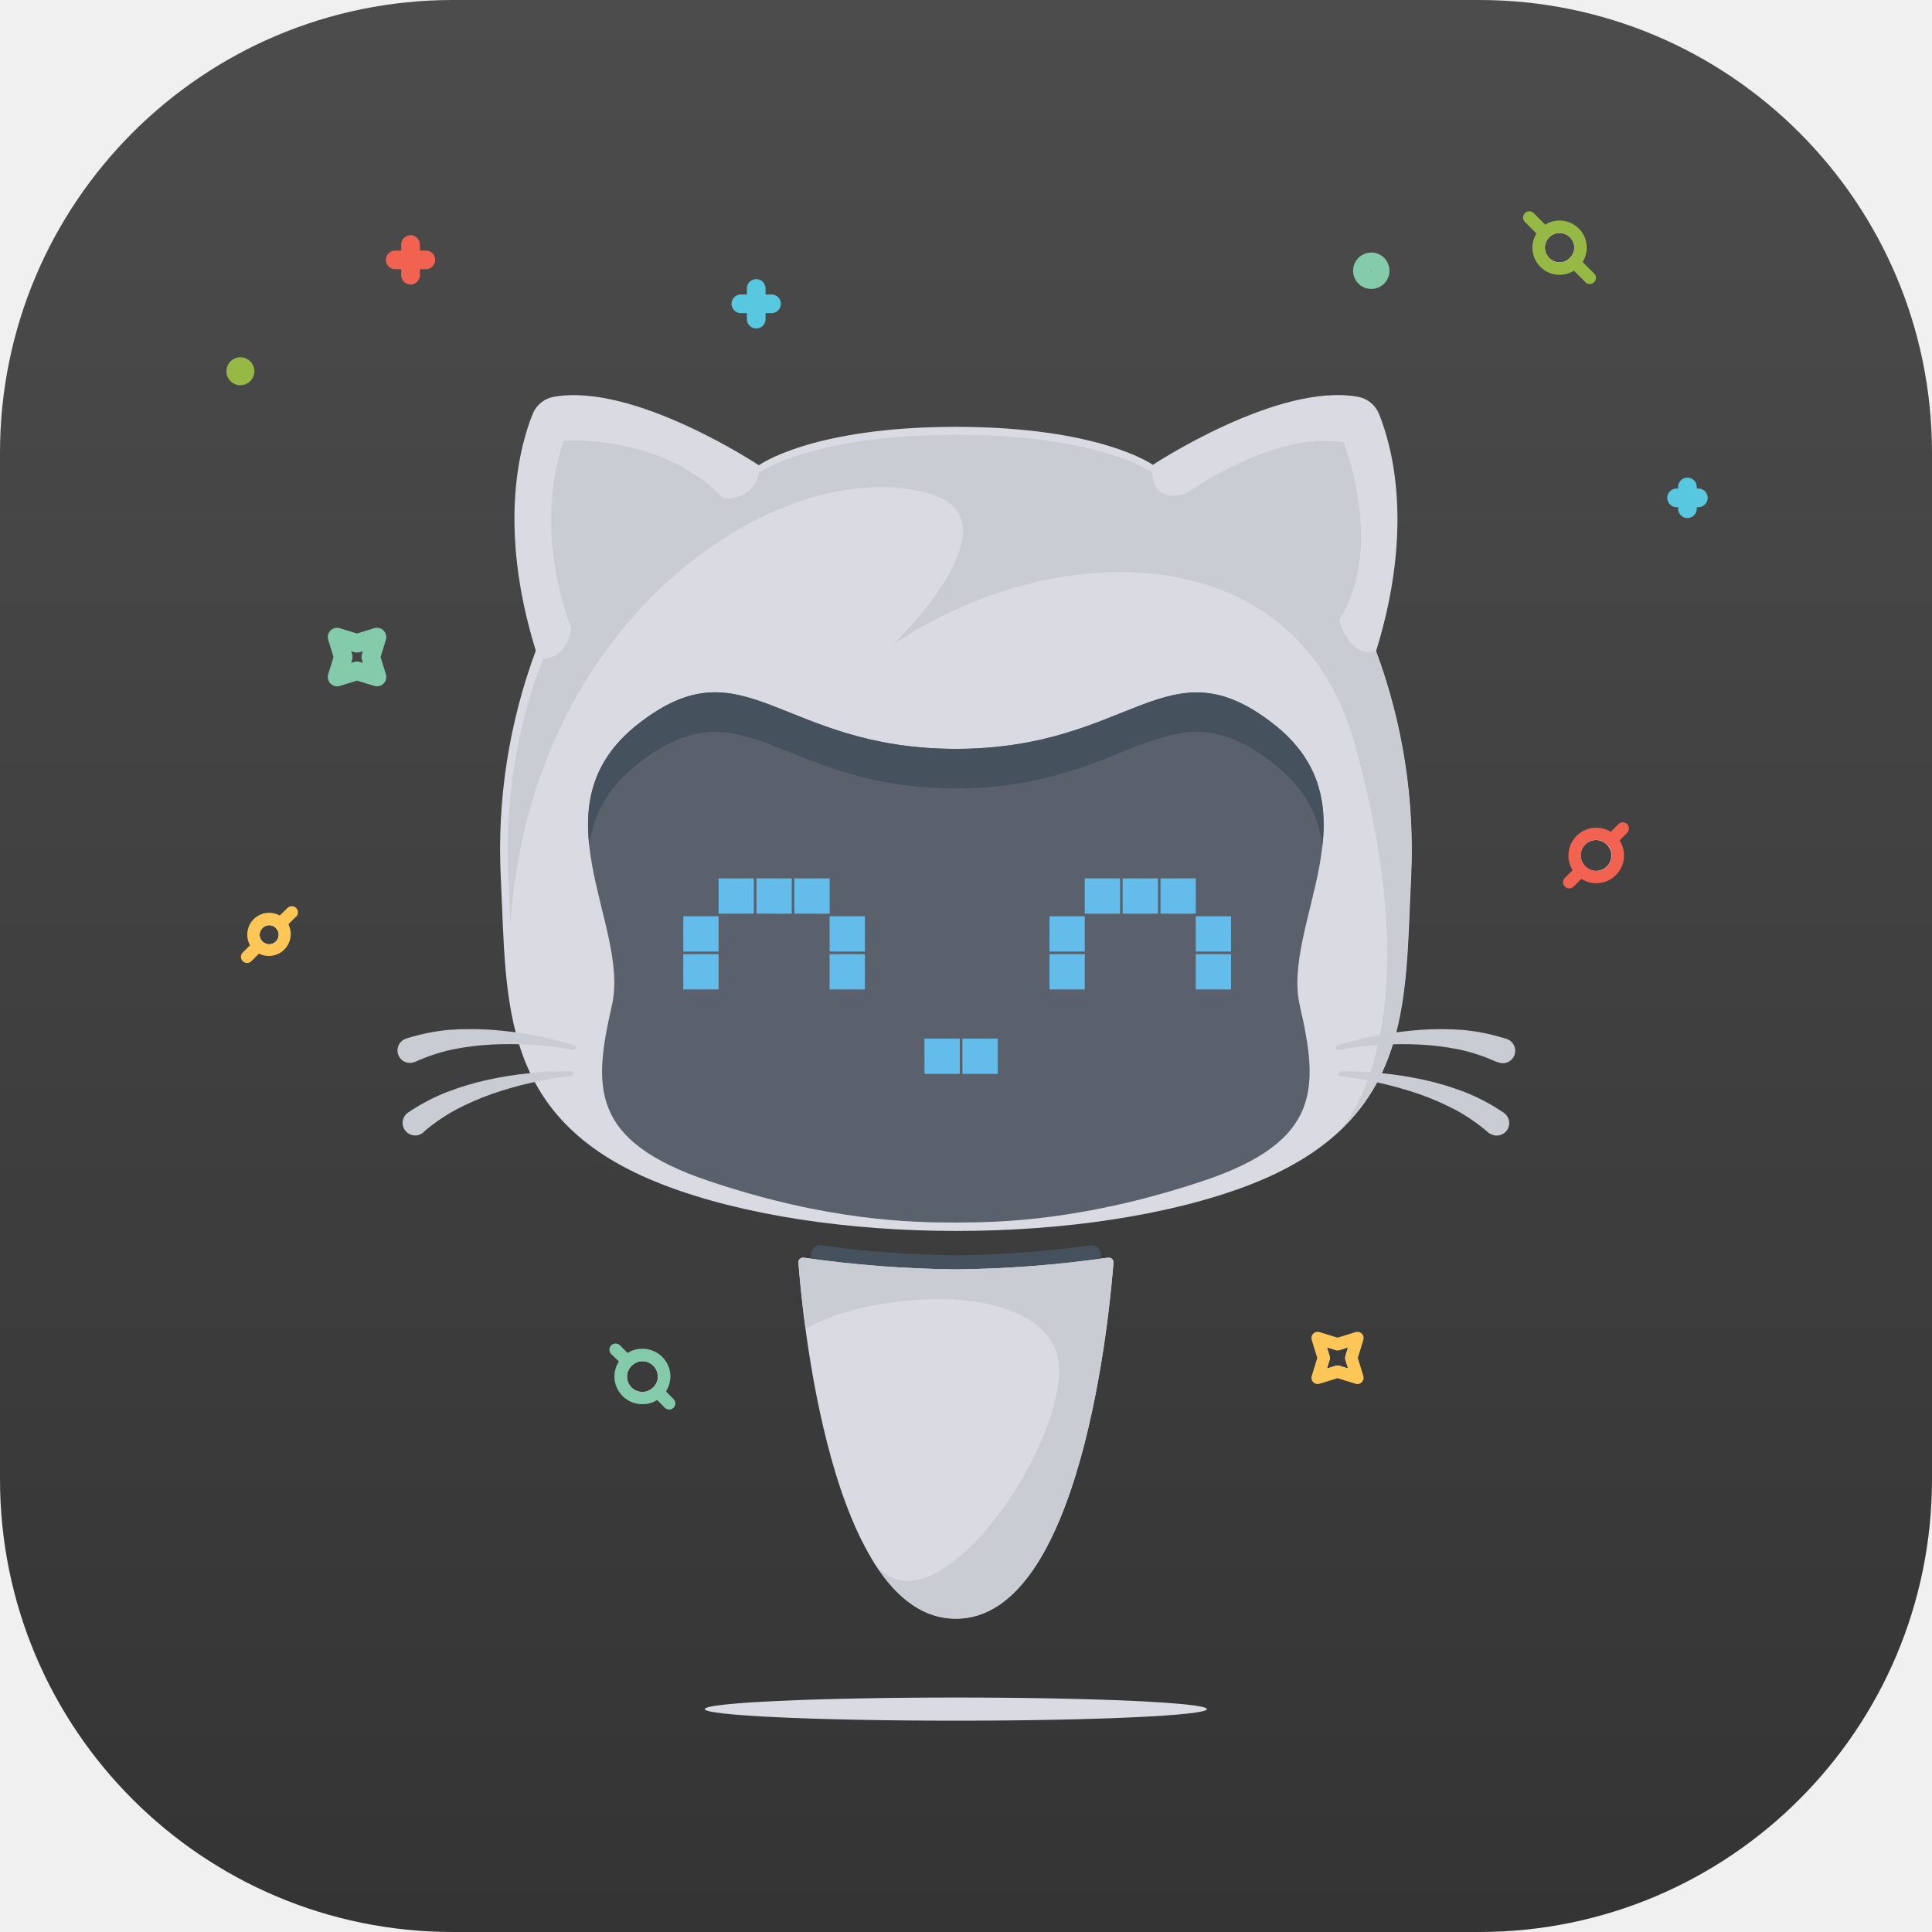
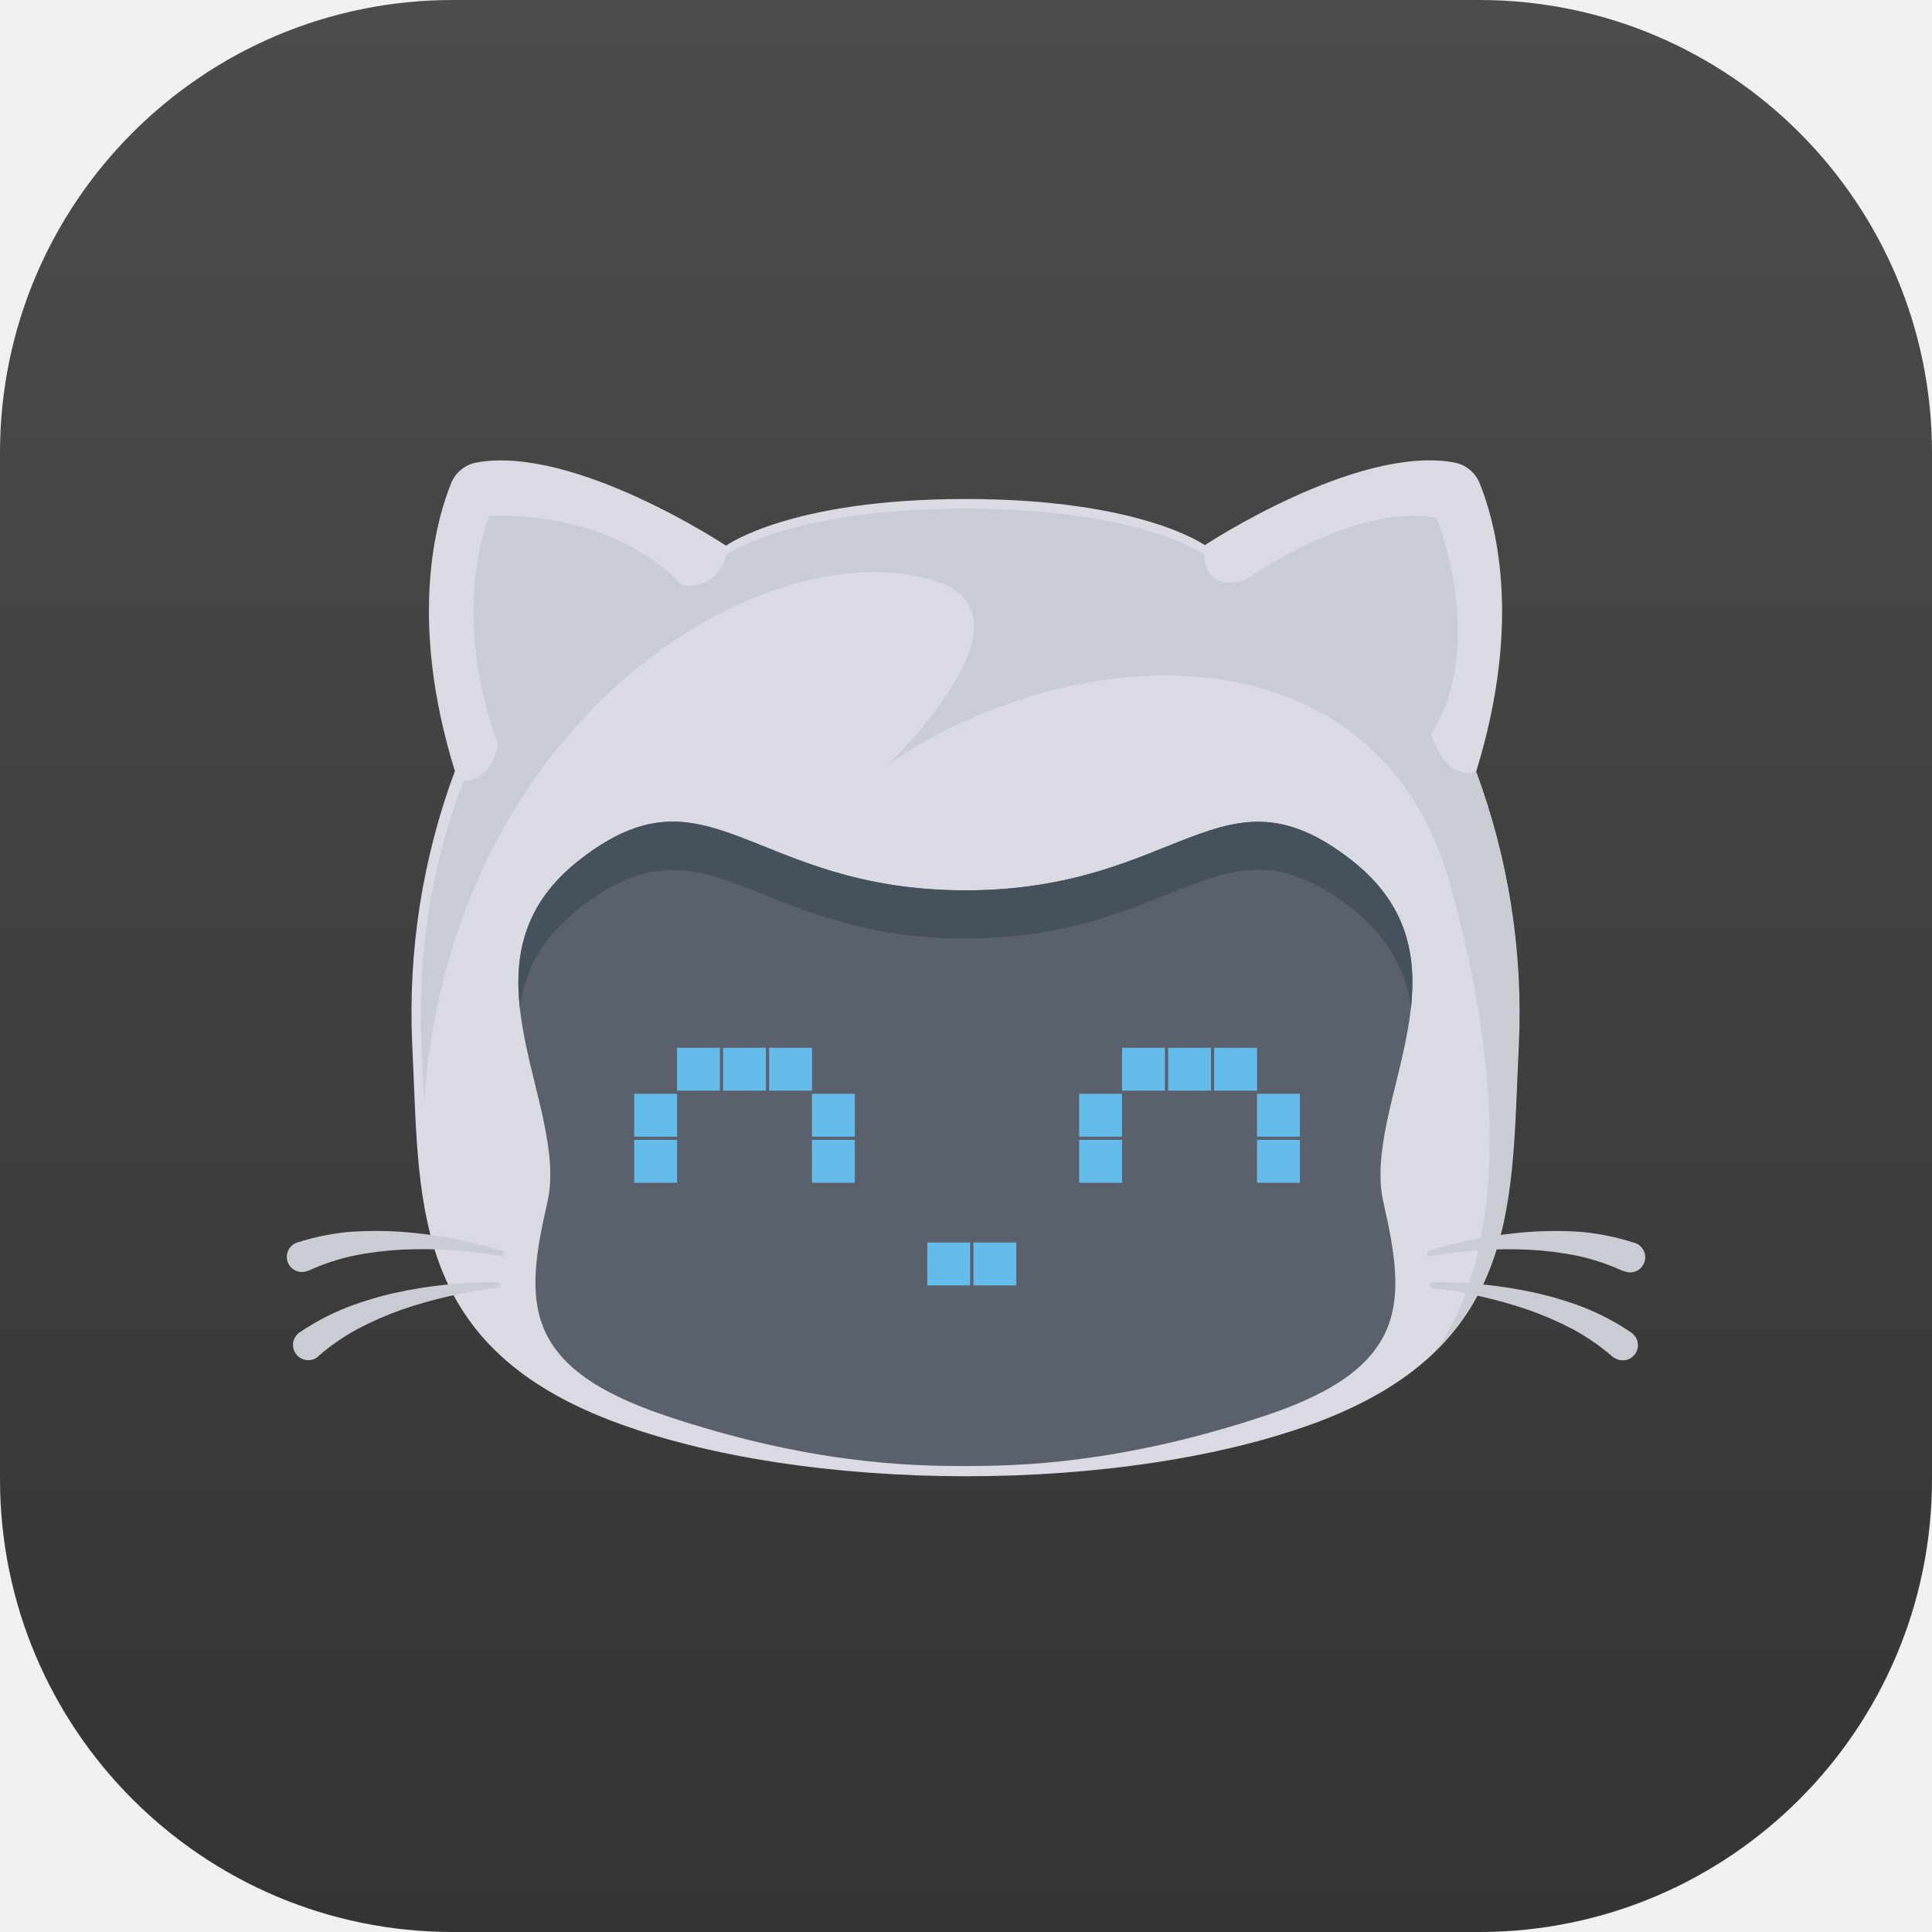
<svg xmlns="http://www.w3.org/2000/svg" width="256" height="256" viewBox="0 0 256 256" fill="none">
  <g clip-path="url(#clip0_10_3)">
    <path d="M196 0H60C26.863 0 0 26.863 0 60V196C0 229.137 26.863 256 60 256H196C229.137 256 256 229.137 256 196V60C256 26.863 229.137 0 196 0Z" fill="url(#paint0_linear_10_3)" />
-     <path d="M205.325 30.361L205.943 30.985C205.68 31.086 205.442 31.242 205.244 31.443C205.046 31.643 204.892 31.883 204.794 32.147L204.17 31.523L203.572 30.925L202.051 29.404C201.898 29.248 201.813 29.036 201.816 28.817C201.818 28.598 201.908 28.389 202.064 28.235C202.221 28.082 202.432 27.998 202.652 28C202.871 28.003 203.08 28.092 203.233 28.249L204.754 29.77L205.325 30.361Z" fill="#96B945" />
-     <path d="M211.229 37.394C211.153 37.469 211.063 37.53 210.964 37.571C210.865 37.612 210.759 37.633 210.651 37.633C210.544 37.633 210.438 37.612 210.339 37.571C210.24 37.53 210.15 37.469 210.074 37.394L208.546 35.873L207.982 35.308L207.318 34.644C207.581 34.544 207.82 34.389 208.019 34.19C208.219 33.991 208.373 33.752 208.473 33.489L209.689 34.704L211.216 36.225C211.296 36.299 211.361 36.389 211.405 36.489C211.45 36.589 211.473 36.697 211.475 36.806C211.476 36.916 211.455 37.024 211.413 37.125C211.37 37.226 211.308 37.318 211.229 37.394V37.394Z" fill="#96B945" />
-     <path d="M210.731 115.261L208.506 117.485C208.353 117.639 208.145 117.725 207.929 117.725C207.712 117.725 207.504 117.639 207.351 117.485C207.198 117.332 207.111 117.124 207.111 116.908C207.111 116.691 207.198 116.483 207.351 116.33L208.367 115.314L208.965 114.723L209.582 114.105C209.685 114.366 209.84 114.603 210.037 114.801C210.235 115 210.471 115.156 210.731 115.261V115.261Z" fill="#F16251" />
-     <path d="M215.612 110.353L213.381 112.584C213.279 112.322 213.124 112.084 212.927 111.884C212.729 111.684 212.493 111.527 212.232 111.422L212.843 110.811L213.434 110.213L214.45 109.197C214.526 109.121 214.616 109.061 214.715 109.02C214.814 108.979 214.921 108.958 215.028 108.958C215.135 108.958 215.241 108.979 215.341 109.02C215.44 109.061 215.53 109.121 215.606 109.197C215.682 109.273 215.742 109.363 215.783 109.462C215.824 109.561 215.845 109.668 215.845 109.775C215.845 109.882 215.824 109.989 215.783 110.088C215.742 110.187 215.682 110.277 215.606 110.353H215.612Z" fill="#F16251" />
-     <path d="M213.999 111.993C213.735 111.505 213.336 111.104 212.85 110.838C212.307 110.545 211.685 110.435 211.076 110.524C210.466 110.613 209.902 110.897 209.466 111.332C209.03 111.768 208.747 112.333 208.658 112.942C208.569 113.552 208.679 114.174 208.971 114.716C209.333 115.384 209.945 115.88 210.673 116.096C211.401 116.312 212.185 116.23 212.853 115.868C213.52 115.506 214.017 114.894 214.233 114.166C214.449 113.438 214.367 112.654 214.005 111.986L213.999 111.993ZM211.482 115.4C211.225 115.402 210.97 115.355 210.731 115.261C210.47 115.156 210.234 114.998 210.036 114.798C209.839 114.598 209.684 114.36 209.582 114.098C209.489 113.862 209.441 113.609 209.443 113.355C209.442 113.086 209.494 112.82 209.596 112.572C209.698 112.324 209.848 112.099 210.038 111.909C210.227 111.719 210.452 111.568 210.7 111.465C210.948 111.362 211.213 111.309 211.482 111.309C211.738 111.307 211.993 111.354 212.232 111.449C212.493 111.554 212.729 111.711 212.927 111.911C213.124 112.111 213.279 112.349 213.381 112.611C213.474 112.847 213.522 113.1 213.52 113.355C213.521 113.623 213.469 113.889 213.367 114.137C213.265 114.385 213.115 114.61 212.926 114.801C212.736 114.991 212.511 115.141 212.263 115.244C212.016 115.347 211.75 115.4 211.482 115.4V115.4Z" fill="white" />
-     <path d="M214.623 111.395C214.291 110.869 213.832 110.435 213.287 110.134C212.742 109.833 212.13 109.675 211.508 109.675C210.532 109.675 209.595 110.063 208.904 110.753C208.213 111.442 207.824 112.378 207.822 113.355C207.819 114.049 208.017 114.73 208.393 115.314C208.725 115.84 209.184 116.274 209.729 116.575C210.274 116.876 210.886 117.034 211.508 117.034C212.485 117.034 213.421 116.646 214.112 115.956C214.803 115.267 215.192 114.331 215.194 113.355C215.197 112.66 214.999 111.979 214.623 111.395ZM211.508 115.38C211.251 115.382 210.996 115.335 210.758 115.241C210.497 115.136 210.261 114.978 210.063 114.778C209.865 114.579 209.711 114.34 209.609 114.078C209.515 113.842 209.468 113.589 209.469 113.335C209.468 113.066 209.521 112.8 209.623 112.552C209.725 112.304 209.875 112.079 210.064 111.889C210.254 111.699 210.479 111.548 210.726 111.445C210.974 111.342 211.24 111.289 211.508 111.289C211.765 111.287 212.02 111.334 212.259 111.429C212.519 111.534 212.756 111.691 212.953 111.891C213.151 112.091 213.305 112.329 213.407 112.591C213.501 112.828 213.548 113.08 213.547 113.335C213.551 113.607 213.5 113.877 213.397 114.129C213.294 114.381 213.142 114.61 212.95 114.803C212.757 114.996 212.528 115.148 212.276 115.25C212.024 115.353 211.754 115.404 211.482 115.4L211.508 115.38Z" fill="#F16251" />
-     <path d="M83.793 179.885L84.411 180.503C84.149 180.605 83.91 180.759 83.711 180.957C83.511 181.155 83.353 181.391 83.248 181.652L82.637 181.041L82.04 180.443L80.99 179.42C80.915 179.344 80.854 179.254 80.813 179.155C80.772 179.056 80.751 178.95 80.751 178.843C80.751 178.626 80.837 178.418 80.99 178.265C81.144 178.112 81.352 178.025 81.568 178.025C81.785 178.025 81.993 178.112 82.146 178.265L83.162 179.281L83.753 179.879L83.793 179.885Z" fill="#83CBAA" />
-     <path d="M89.252 186.533C89.177 186.61 89.087 186.672 88.988 186.714C88.889 186.756 88.782 186.778 88.674 186.778C88.566 186.778 88.46 186.756 88.36 186.714C88.261 186.672 88.171 186.61 88.096 186.533L85.865 184.302C86.127 184.199 86.365 184.045 86.565 183.847C86.765 183.65 86.922 183.413 87.027 183.153L87.638 183.764L88.236 184.355L89.252 185.397C89.402 185.548 89.487 185.752 89.487 185.965C89.487 186.178 89.402 186.382 89.252 186.533V186.533Z" fill="#83CBAA" />
-     <path d="M85.121 179.54C84.657 179.545 84.201 179.664 83.793 179.885C83.403 180.099 83.068 180.4 82.815 180.765C82.561 181.131 82.397 181.55 82.334 181.99C82.271 182.43 82.311 182.879 82.451 183.301C82.592 183.722 82.829 184.106 83.143 184.42C83.457 184.734 83.841 184.971 84.263 185.112C84.684 185.252 85.133 185.292 85.573 185.229C86.013 185.166 86.433 185.002 86.798 184.748C87.163 184.495 87.465 184.16 87.678 183.77C87.917 183.331 88.037 182.837 88.026 182.337C88.014 181.837 87.872 181.349 87.614 180.921C87.355 180.493 86.989 180.141 86.552 179.898C86.114 179.656 85.621 179.532 85.121 179.54V179.54ZM85.865 184.301C85.628 184.395 85.376 184.442 85.121 184.441C84.853 184.442 84.587 184.39 84.339 184.288C84.091 184.186 83.865 184.036 83.675 183.846C83.485 183.657 83.334 183.432 83.231 183.184C83.129 182.936 83.076 182.67 83.076 182.402C83.073 182.145 83.121 181.891 83.215 181.652C83.32 181.391 83.478 181.155 83.677 180.957C83.877 180.759 84.115 180.605 84.377 180.503C84.614 180.409 84.867 180.362 85.121 180.363C85.389 180.362 85.655 180.415 85.903 180.517C86.152 180.619 86.377 180.769 86.567 180.958C86.757 181.148 86.908 181.373 87.011 181.62C87.114 181.868 87.167 182.134 87.167 182.402C87.169 182.659 87.122 182.914 87.027 183.153C86.922 183.413 86.765 183.65 86.565 183.847C86.365 184.045 86.127 184.199 85.865 184.301V184.301Z" fill="white" />
-     <path d="M85.121 178.716C84.415 178.706 83.722 178.905 83.129 179.287C82.602 179.619 82.168 180.078 81.867 180.623C81.567 181.168 81.409 181.78 81.409 182.402C81.412 182.886 81.511 183.365 81.7 183.811C81.888 184.256 82.162 184.661 82.507 185.001C82.852 185.34 83.26 185.609 83.709 185.791C84.157 185.973 84.637 186.065 85.121 186.061C85.827 186.071 86.52 185.873 87.114 185.49C87.64 185.159 88.074 184.699 88.375 184.155C88.676 183.61 88.834 182.998 88.834 182.376C88.83 181.892 88.731 181.413 88.543 180.967C88.354 180.521 88.08 180.117 87.735 179.777C87.391 179.437 86.982 179.169 86.534 178.987C86.085 178.805 85.605 178.713 85.121 178.716V178.716ZM85.865 184.302C85.628 184.395 85.376 184.442 85.121 184.441C84.853 184.442 84.587 184.39 84.339 184.288C84.091 184.186 83.865 184.036 83.675 183.846C83.485 183.657 83.334 183.432 83.232 183.184C83.129 182.936 83.076 182.67 83.076 182.402C83.073 182.145 83.121 181.891 83.215 181.652C83.32 181.391 83.478 181.155 83.677 180.957C83.877 180.759 84.115 180.605 84.377 180.503C84.614 180.409 84.867 180.362 85.121 180.363C85.389 180.362 85.655 180.415 85.903 180.517C86.152 180.619 86.377 180.769 86.567 180.958C86.757 181.148 86.908 181.373 87.011 181.62C87.114 181.868 87.167 182.134 87.167 182.402C87.169 182.659 87.122 182.914 87.027 183.153C86.922 183.413 86.765 183.65 86.565 183.847C86.365 184.045 86.127 184.199 85.865 184.302V184.302Z" fill="#83CBAA" />
-     <path d="M49.95 84.419L49.14 87.062L49.95 89.706L47.307 88.889L44.67 89.706L45.48 87.062L44.67 84.419L47.307 85.236L49.95 84.419Z" stroke="#83CBAA" stroke-width="2.47" stroke-linecap="round" stroke-linejoin="round" />
-     <path d="M179.87 177.288L177.213 178.105L174.557 177.288L175.367 179.945L174.557 182.601L177.213 181.785L179.87 182.601L179.06 179.945L179.87 177.288ZM178.276 180.171L178.628 181.333L177.479 180.974C177.321 180.928 177.153 180.928 176.994 180.974L175.825 181.333L176.184 180.171C176.231 180.015 176.231 179.849 176.184 179.693L175.825 178.53L176.994 178.889C177.153 178.936 177.321 178.936 177.479 178.889L178.628 178.53L178.276 179.693C178.23 179.849 178.23 180.015 178.276 180.171V180.171Z" fill="white" />
-     <path d="M179.916 179.932L180.654 177.528C180.696 177.385 180.699 177.233 180.662 177.089C180.625 176.945 180.55 176.813 180.445 176.708C180.339 176.603 180.207 176.529 180.063 176.493C179.918 176.457 179.767 176.461 179.624 176.505L177.233 177.249L174.829 176.505C174.687 176.459 174.536 176.455 174.391 176.491C174.247 176.527 174.116 176.604 174.012 176.711C173.906 176.815 173.831 176.946 173.795 177.09C173.759 177.234 173.763 177.386 173.807 177.528L174.544 179.932L173.807 182.336C173.765 182.478 173.762 182.628 173.798 182.772C173.835 182.915 173.909 183.046 174.014 183.151C174.119 183.256 174.25 183.33 174.393 183.367C174.537 183.403 174.687 183.4 174.829 183.358L177.233 182.615L179.624 183.358C179.703 183.385 179.786 183.398 179.87 183.398C179.998 183.396 180.123 183.365 180.237 183.306C180.35 183.248 180.449 183.164 180.525 183.061C180.601 182.958 180.652 182.839 180.674 182.713C180.696 182.588 180.689 182.458 180.654 182.336L179.916 179.932ZM175.825 181.333L176.184 180.171C176.231 180.015 176.231 179.849 176.184 179.693L175.825 178.53L176.994 178.889C177.152 178.936 177.321 178.936 177.479 178.889L178.628 178.53L178.276 179.693C178.229 179.849 178.229 180.015 178.276 180.171L178.628 181.333L177.479 180.974C177.321 180.928 177.152 180.928 176.994 180.974L175.825 181.333Z" fill="#FEC656" />
-     <path d="M206.653 30.042C206.147 30.039 205.65 30.176 205.217 30.437C204.783 30.699 204.43 31.074 204.196 31.523C203.983 31.933 203.874 32.389 203.877 32.851C203.886 33.581 204.182 34.279 204.702 34.792C205.222 35.306 205.923 35.594 206.653 35.594C207.159 35.596 207.655 35.46 208.088 35.2C208.521 34.94 208.875 34.566 209.111 34.12C209.324 33.709 209.433 33.253 209.429 32.791C209.422 32.06 209.127 31.36 208.607 30.846C208.087 30.331 207.385 30.042 206.653 30.042V30.042ZM207.318 34.644C207.105 34.725 206.88 34.768 206.653 34.77C206.138 34.76 205.646 34.55 205.282 34.185C204.918 33.819 204.709 33.327 204.701 32.811C204.7 32.584 204.741 32.359 204.82 32.147C204.978 31.717 205.282 31.357 205.679 31.128C206.075 30.899 206.54 30.817 206.991 30.897C207.442 30.976 207.851 31.211 208.146 31.561C208.441 31.911 208.604 32.353 208.606 32.811C208.606 33.038 208.565 33.263 208.486 33.475C208.387 33.742 208.231 33.985 208.029 34.187C207.827 34.388 207.585 34.544 207.318 34.644V34.644Z" fill="white" />
-     <path d="M206.653 29.218C205.981 29.216 205.321 29.408 204.754 29.77C204.282 30.056 203.885 30.453 203.599 30.925C203.243 31.492 203.054 32.148 203.054 32.818C203.054 33.291 203.147 33.759 203.328 34.195C203.509 34.632 203.774 35.029 204.108 35.363C204.442 35.697 204.839 35.962 205.276 36.143C205.713 36.324 206.181 36.417 206.653 36.417C207.323 36.419 207.98 36.23 208.546 35.873C209.019 35.586 209.415 35.19 209.702 34.717C210.063 34.152 210.255 33.495 210.253 32.825C210.254 32.351 210.161 31.883 209.981 31.445C209.8 31.008 209.535 30.61 209.201 30.275C208.867 29.94 208.47 29.674 208.032 29.493C207.595 29.312 207.127 29.218 206.653 29.218V29.218ZM207.318 34.644C207.105 34.725 206.881 34.768 206.653 34.77C206.138 34.76 205.646 34.55 205.282 34.185C204.918 33.819 204.709 33.327 204.701 32.811C204.7 32.584 204.741 32.359 204.82 32.147C204.978 31.717 205.282 31.357 205.679 31.128C206.075 30.899 206.54 30.817 206.991 30.897C207.442 30.976 207.851 31.211 208.146 31.561C208.441 31.911 208.604 32.353 208.606 32.811C208.606 33.038 208.565 33.263 208.486 33.475C208.387 33.742 208.231 33.985 208.029 34.187C207.827 34.388 207.585 34.544 207.318 34.644V34.644Z" fill="#96B945" />
-     <path d="M35.559 125.116L33.248 127.427C33.091 127.55 32.896 127.611 32.698 127.6C32.5 127.589 32.312 127.506 32.171 127.367C32.029 127.228 31.943 127.042 31.929 126.844C31.914 126.646 31.972 126.45 32.092 126.291L33.121 125.262L33.732 124.651L34.396 123.987C34.427 124.282 34.56 124.556 34.772 124.763C34.985 124.969 35.263 125.094 35.559 125.116V125.116Z" fill="#FEC656" />
-     <path d="M39.244 121.437L38.215 122.466L37.597 123.084L36.933 123.748C36.909 123.451 36.781 123.171 36.57 122.96C36.36 122.748 36.082 122.618 35.784 122.592L36.449 121.928L37.066 121.317L38.089 120.314C38.165 120.239 38.255 120.178 38.354 120.137C38.453 120.096 38.559 120.075 38.667 120.075C38.774 120.075 38.88 120.096 38.979 120.137C39.078 120.178 39.169 120.239 39.244 120.314C39.32 120.39 39.38 120.48 39.422 120.58C39.463 120.679 39.484 120.785 39.484 120.892C39.484 121 39.463 121.106 39.422 121.205C39.38 121.304 39.32 121.394 39.244 121.47V121.437Z" fill="#FEC656" />
-     <path d="M37.597 123.084C37.494 122.822 37.338 122.583 37.139 122.384C36.941 122.184 36.703 122.027 36.442 121.922C36.196 121.819 35.931 121.767 35.665 121.769C35.112 121.771 34.583 121.991 34.192 122.382C33.801 122.772 33.581 123.302 33.58 123.854C33.578 124.121 33.63 124.385 33.732 124.631C33.838 124.891 33.994 125.128 34.193 125.326C34.391 125.525 34.628 125.681 34.888 125.787C35.134 125.889 35.398 125.941 35.665 125.939C36.217 125.938 36.747 125.717 37.137 125.327C37.528 124.936 37.748 124.407 37.75 123.854C37.751 123.59 37.699 123.328 37.597 123.084V123.084ZM35.665 125.123H35.559C35.261 125.099 34.982 124.97 34.77 124.76C34.559 124.549 34.429 124.271 34.403 123.974C34.4 123.936 34.4 123.898 34.403 123.861C34.405 123.525 34.539 123.203 34.776 122.966C35.014 122.728 35.336 122.594 35.672 122.592H35.778C36.075 122.618 36.353 122.748 36.564 122.96C36.774 123.171 36.903 123.451 36.927 123.748C36.93 123.783 36.93 123.819 36.927 123.854C36.925 124.189 36.792 124.51 36.556 124.747C36.319 124.984 35.999 125.119 35.665 125.123V125.123Z" fill="white" />
-     <path d="M38.215 122.466C37.907 121.899 37.419 121.451 36.827 121.192C36.235 120.934 35.575 120.88 34.949 121.039C34.323 121.198 33.769 121.562 33.373 122.071C32.977 122.581 32.762 123.209 32.763 123.854C32.76 124.34 32.883 124.818 33.121 125.242C33.504 125.891 34.123 126.365 34.849 126.566C35.574 126.766 36.349 126.677 37.01 126.317C37.671 125.957 38.166 125.354 38.391 124.635C38.616 123.917 38.553 123.139 38.215 122.466V122.466ZM36.933 123.854C36.932 124.19 36.797 124.512 36.56 124.749C36.322 124.987 36.001 125.121 35.665 125.123H35.559C35.261 125.099 34.982 124.97 34.77 124.76C34.559 124.549 34.429 124.271 34.403 123.974C34.4 123.936 34.4 123.898 34.403 123.861C34.405 123.525 34.539 123.203 34.776 122.966C35.014 122.728 35.336 122.594 35.672 122.592H35.778C36.075 122.618 36.353 122.748 36.564 122.96C36.774 123.171 36.903 123.451 36.927 123.748C36.932 123.783 36.934 123.819 36.933 123.854V123.854Z" fill="#FEC656" />
-     <path d="M31.853 51.048C32.876 51.048 33.706 50.218 33.706 49.195C33.706 48.172 32.876 47.342 31.853 47.342C30.83 47.342 30 48.172 30 49.195C30 50.218 30.83 51.048 31.853 51.048Z" fill="#96B945" />
-     <path d="M100.203 38.224V42.288" stroke="#58C8E0" stroke-width="2.47" stroke-linecap="round" stroke-linejoin="round" />
-     <path d="M98.171 40.256H102.235" stroke="#58C8E0" stroke-width="2.47" stroke-linecap="round" stroke-linejoin="round" />
-     <path d="M52.367 34.432H56.431" stroke="#F16251" stroke-width="2.47" stroke-linecap="round" stroke-linejoin="round" />
-     <path d="M54.399 32.399V36.464" stroke="#F16251" stroke-width="2.47" stroke-linecap="round" stroke-linejoin="round" />
-     <path d="M181.703 37.055C182.356 37.055 182.885 36.526 182.885 35.873C182.885 35.22 182.356 34.691 181.703 34.691C181.05 34.691 180.521 35.22 180.521 35.873C180.521 36.526 181.05 37.055 181.703 37.055Z" stroke="#83CBAA" stroke-width="2.47" stroke-linecap="round" stroke-linejoin="round" />
-     <path d="M222.154 65.97H225.043" stroke="#58C8E0" stroke-width="2.47" stroke-linecap="round" stroke-linejoin="round" />
-     <path d="M223.595 64.522V67.411" stroke="#58C8E0" stroke-width="2.47" stroke-linecap="round" stroke-linejoin="round" />
-     <path d="M87.944 157.013C65.928 148.552 67.19 132.826 66.347 116.104C65.868 105.931 67.449 95.766 70.996 86.219C65.829 69.537 69.003 58.678 70.637 54.727C70.885 54.17 71.266 53.682 71.746 53.307C72.227 52.932 72.792 52.68 73.393 52.575C84.019 50.682 100.555 61.647 100.555 61.647C100.555 61.647 107.515 56.56 126.655 56.56C145.794 56.56 152.761 61.594 152.761 61.594C152.761 61.594 169.324 50.649 179.923 52.575C180.533 52.684 181.107 52.943 181.591 53.329C182.076 53.715 182.457 54.216 182.699 54.787C184.333 58.771 187.507 69.596 182.34 86.279C185.887 95.826 187.468 105.991 186.989 116.164C186.139 132.886 187.408 148.612 165.392 157.073C144.227 165.129 109.082 165.129 87.944 157.013V157.013Z" fill="#DADBE2" />
-     <path d="M168.719 95.908C154.6 84.904 150.051 99.229 126.655 99.229C103.258 99.229 98.716 84.871 84.59 95.908C70.464 106.946 83.547 122.473 81.077 133.245C78.606 144.017 78.128 151.176 93.927 156.489C109.727 161.801 120.857 161.994 126.655 161.994C132.452 161.994 143.59 161.755 159.389 156.489C175.188 151.222 174.703 144.043 172.233 133.245C169.762 122.446 182.845 106.919 168.719 95.908Z" fill="#5B616C" />
-     <path d="M84.59 101.155C98.716 90.144 103.258 104.475 126.655 104.475C150.051 104.475 154.6 90.117 168.719 101.155C172.957 104.475 174.736 108.168 175.228 112.04C175.852 106.315 174.843 100.683 168.719 95.908C154.6 84.904 150.051 99.229 126.655 99.229C103.258 99.229 98.716 84.871 84.59 95.908C78.467 100.683 77.464 106.315 78.082 112.04C78.58 108.168 80.353 104.455 84.59 101.155V101.155Z" fill="#45515D" />
-     <path d="M126.655 57.609C107.515 57.609 100.555 62.65 100.555 62.65C100.37 63.711 99.772 64.656 98.893 65.279C98.013 65.901 96.922 66.15 95.86 65.97H95.793C87.459 57.337 74.701 58.413 74.701 58.413C70.431 70.805 75.691 83.211 75.691 83.211C75.113 87.401 72.005 87.282 72.005 87.282C72.005 87.282 66.526 99.382 67.356 116.104C67.469 118.256 67.542 120.387 67.635 122.486C70.378 80.826 104.46 59.754 123.268 65.452C135.321 69.098 118.327 85.415 118.327 85.415C139.532 71.117 171.748 70.699 179.485 98.505C190.11 136.625 177.824 149.323 177.771 149.509C186.856 140.729 186.305 128.696 186.943 116.104C187.421 105.931 185.84 95.766 182.294 86.219C178.92 87.441 177.419 82.175 177.419 82.175C183.629 72.558 178.037 58.612 178.037 58.612C168.912 56.972 157.084 65.432 157.084 65.432C152.402 66.661 152.714 62.623 152.714 62.623C152.714 62.623 145.794 57.609 126.655 57.609V57.609Z" fill="#CACCD3" />
-     <path d="M75.963 139.115C74.18 138.788 72.379 138.566 70.57 138.451C68.775 138.333 66.975 138.317 65.178 138.405C63.408 138.497 61.648 138.719 59.911 139.069C58.236 139.435 56.604 139.978 55.044 140.689H55.004C54.606 140.872 54.153 140.889 53.743 140.737C53.334 140.585 53.001 140.276 52.819 139.879C52.636 139.482 52.619 139.029 52.771 138.619C52.923 138.209 53.232 137.877 53.629 137.694L53.808 137.621C55.667 137.029 57.584 136.639 59.526 136.459C61.414 136.326 63.31 136.326 65.198 136.459C67.054 136.597 68.901 136.839 70.73 137.183C72.551 137.523 74.352 137.966 76.122 138.511C76.161 138.523 76.197 138.543 76.227 138.569C76.258 138.595 76.284 138.626 76.302 138.662C76.321 138.698 76.332 138.737 76.335 138.777C76.339 138.817 76.334 138.858 76.322 138.896C76.303 138.97 76.256 139.033 76.192 139.072C76.127 139.112 76.05 139.125 75.976 139.109L75.963 139.115Z" fill="#CACCD3" />
-     <path d="M75.744 142.562C73.943 142.759 72.156 143.063 70.391 143.472C68.633 143.863 66.899 144.355 65.198 144.946C63.528 145.537 61.903 146.25 60.337 147.078C58.831 147.9 57.418 148.88 56.119 150V150.033C55.789 150.327 55.356 150.477 54.915 150.451C54.474 150.424 54.062 150.224 53.769 149.894C53.475 149.564 53.325 149.13 53.351 148.69C53.377 148.249 53.578 147.836 53.908 147.543C53.955 147.496 54.009 147.456 54.067 147.423C55.68 146.33 57.408 145.416 59.221 144.701C60.988 144.023 62.804 143.479 64.653 143.074C66.473 142.681 68.313 142.39 70.165 142.204C72.007 142.011 73.859 141.924 75.711 141.945C75.792 141.958 75.865 142.002 75.914 142.067C75.964 142.133 75.986 142.215 75.976 142.296C75.967 142.364 75.936 142.426 75.888 142.474C75.84 142.522 75.778 142.553 75.711 142.562H75.744Z" fill="#CACCD3" />
-     <path d="M177.194 138.518C178.962 137.972 180.76 137.529 182.58 137.19C184.411 136.849 186.26 136.607 188.118 136.466C190.004 136.333 191.897 136.333 193.783 136.466C195.726 136.643 197.643 137.032 199.501 137.628C199.717 137.678 199.921 137.771 200.099 137.902C200.278 138.033 200.429 138.199 200.543 138.389C200.656 138.579 200.73 138.791 200.76 139.01C200.79 139.23 200.775 139.453 200.716 139.667C200.658 139.881 200.556 140.081 200.419 140.255C200.281 140.428 200.11 140.573 199.915 140.679C199.72 140.784 199.506 140.85 199.286 140.871C199.065 140.893 198.842 140.869 198.631 140.802L198.498 140.762L198.319 140.696H198.272C196.712 139.985 195.08 139.442 193.405 139.076C191.668 138.725 189.908 138.503 188.138 138.411C186.341 138.324 184.541 138.34 182.746 138.458C180.934 138.573 179.131 138.795 177.346 139.122C177.267 139.138 177.185 139.121 177.118 139.077C177.05 139.032 177.004 138.962 176.988 138.883C176.973 138.808 176.986 138.73 177.024 138.663C177.062 138.596 177.122 138.545 177.194 138.518V138.518Z" fill="#CACCD3" />
-     <path d="M177.585 141.945C179.437 141.924 181.289 142.011 183.131 142.204C184.983 142.39 186.823 142.681 188.643 143.074C190.492 143.479 192.308 144.023 194.075 144.701C195.888 145.419 197.616 146.334 199.229 147.43C199.411 147.549 199.567 147.702 199.69 147.881C199.812 148.06 199.899 148.262 199.943 148.474C199.988 148.687 199.99 148.906 199.95 149.119C199.91 149.333 199.829 149.536 199.71 149.718C199.592 149.9 199.438 150.056 199.259 150.179C199.08 150.302 198.878 150.388 198.666 150.433C198.454 150.477 198.234 150.48 198.021 150.44C197.808 150.4 197.604 150.318 197.422 150.199H197.376C197.324 150.166 197.275 150.128 197.23 150.087L197.183 150.047C195.887 148.926 194.476 147.947 192.973 147.125C191.406 146.296 189.782 145.584 188.111 144.993C186.41 144.409 184.679 143.917 182.925 143.518C181.16 143.109 179.373 142.806 177.572 142.609C177.491 142.596 177.418 142.552 177.369 142.486C177.319 142.42 177.297 142.338 177.306 142.257C177.316 142.19 177.347 142.127 177.395 142.079C177.443 142.031 177.505 142 177.572 141.991L177.585 141.945Z" fill="#CACCD3" />
-     <path d="M126.655 166.337C120.7 166.277 114.755 165.833 108.857 165.009C108.673 164.984 108.486 165 108.309 165.056C108.132 165.113 107.971 165.208 107.836 165.336C107.702 165.464 107.598 165.62 107.532 165.793C107.466 165.967 107.44 166.153 107.455 166.337C108.119 174.18 111.845 209.066 126.655 209.066C141.464 209.066 145.21 174.18 145.861 166.337C145.887 166.013 145.783 165.691 145.573 165.442C145.363 165.194 145.063 165.038 144.738 165.009C144.644 164.999 144.548 164.999 144.453 165.009C138.555 165.833 132.61 166.277 126.655 166.337V166.337Z" fill="#45515D" />
-     <path d="M126.655 168.197C119.909 168.13 113.176 167.613 106.499 166.649C106.419 166.637 106.337 166.641 106.258 166.66C106.179 166.68 106.105 166.714 106.04 166.763C105.974 166.811 105.919 166.871 105.877 166.941C105.835 167.01 105.807 167.087 105.795 167.167C105.788 167.216 105.788 167.265 105.795 167.314C106.26 173.476 109.946 214.465 126.661 214.465C143.377 214.465 147.063 173.443 147.548 167.307C147.562 167.147 147.514 166.987 147.412 166.863C147.31 166.739 147.163 166.66 147.003 166.643H146.844C140.156 167.612 133.411 168.131 126.655 168.197V168.197Z" fill="#DADBE2" />
-     <path d="M146.817 166.649C140.138 167.613 133.402 168.13 126.655 168.197C119.909 168.13 113.176 167.613 106.499 166.649C106.419 166.637 106.337 166.641 106.258 166.66C106.179 166.68 106.105 166.714 106.04 166.763C105.974 166.811 105.919 166.871 105.877 166.941C105.835 167.01 105.807 167.087 105.795 167.167C105.788 167.216 105.788 167.265 105.795 167.314C105.901 168.721 106.18 171.962 106.738 176.12C113.598 171.823 134.332 169.153 139.518 178.079C144.705 187.004 123.274 219.878 115.272 206.177C118.154 211.125 121.873 214.499 126.661 214.499C143.377 214.499 147.069 173.476 147.528 167.347C147.542 167.187 147.494 167.027 147.392 166.903C147.29 166.779 147.143 166.699 146.983 166.683L146.817 166.649Z" fill="#CACCD3" />
-     <path d="M126.655 228C145.027 228 159.92 227.313 159.92 226.466C159.92 225.619 145.027 224.932 126.655 224.932C108.283 224.932 93.389 225.619 93.389 226.466C93.389 227.313 108.283 228 126.655 228Z" fill="#DADBE2" />
-     <path d="M122.497 137.621H127.173V142.297H122.497V137.621Z" fill="#64BCEA" />
-     <path d="M127.531 137.621H132.207V142.297H127.531V137.621Z" fill="#64BCEA" />
-     <path d="M109.926 126.431H114.601V131.106H109.926V126.431Z" fill="#64BCEA" />
-     <path d="M109.926 121.41H114.601V126.086H109.926V121.41Z" fill="#64BCEA" />
-     <path d="M90.54 126.431H95.216V131.106H90.54V126.431Z" fill="#64BCEA" />
-     <path d="M90.54 121.41H95.216V126.086H90.54V121.41Z" fill="#64BCEA" />
-     <path d="M105.257 116.39H109.932V121.065H105.257V116.39Z" fill="#64BCEA" />
-     <path d="M100.236 116.39H104.912V121.065H100.236V116.39Z" fill="#64BCEA" />
-     <path d="M95.216 116.39H99.891V121.065H95.216V116.39Z" fill="#64BCEA" />
-     <path d="M158.446 126.431H163.121V131.106H158.446V126.431Z" fill="#64BCEA" />
-     <path d="M158.446 121.41H163.121V126.086H158.446V121.41Z" fill="#64BCEA" />
-     <path d="M139.06 126.431H143.736V131.106H139.06V126.431Z" fill="#64BCEA" />
-     <path d="M139.06 121.41H143.736V126.086H139.06V121.41Z" fill="#64BCEA" />
-     <path d="M153.777 116.39H158.452V121.065H153.777V116.39Z" fill="#64BCEA" />
-     <path d="M148.756 116.39H153.432V121.065H148.756V116.39Z" fill="#64BCEA" />
-     <path d="M143.736 116.39H148.411V121.065H143.736V116.39Z" fill="#64BCEA" />
+     <path d="M80.871 188.205C54.115 177.922 55.649 158.809 54.624 138.486C54.042 126.122 55.964 113.768 60.274 102.165C53.994 81.89 57.852 68.694 59.838 63.891C60.139 63.214 60.602 62.622 61.186 62.166C61.77 61.71 62.457 61.404 63.187 61.276C76.101 58.976 96.199 72.302 96.199 72.302C96.199 72.302 104.657 66.119 127.919 66.119C151.18 66.119 159.647 72.237 159.647 72.237C159.647 72.237 179.776 58.936 192.658 61.276C193.4 61.408 194.096 61.723 194.686 62.193C195.275 62.662 195.737 63.271 196.032 63.964C198.017 68.807 201.875 81.963 195.596 102.238C199.906 113.841 201.828 126.195 201.246 138.558C200.213 158.882 201.754 177.994 174.998 188.277C149.275 198.068 106.562 198.068 80.871 188.205V188.205Z" fill="#DADBE2" />
+     <path d="M179.042 113.941C161.882 100.567 156.354 117.977 127.919 117.977C99.484 117.977 93.963 100.527 76.795 113.941C59.628 127.356 75.528 146.226 72.526 159.318C69.523 172.409 68.942 181.11 88.144 187.567C107.345 194.024 120.872 194.258 127.919 194.258C134.965 194.258 148.5 193.967 167.702 187.567C186.903 181.166 186.314 172.441 183.311 159.318C180.309 146.194 196.209 127.323 179.042 113.941Z" fill="#5B616C" />
+     <path d="M76.795 120.317C93.963 106.935 99.484 124.353 127.919 124.353C156.354 124.353 161.882 106.903 179.042 120.317C184.191 124.353 186.354 128.841 186.952 133.546C187.71 126.589 186.483 119.744 179.042 113.941C161.882 100.567 156.354 117.977 127.919 117.977C99.484 117.977 93.963 100.527 76.795 113.941C69.354 119.744 68.135 126.589 68.885 133.546C69.491 128.841 71.646 124.329 76.795 120.317V120.317Z" fill="#45515D" />
+     <path d="M127.918 67.394C104.657 67.394 96.198 73.52 96.198 73.52C95.974 74.811 95.247 75.959 94.178 76.715C93.109 77.472 91.784 77.774 90.492 77.556H90.411C80.282 67.063 64.777 68.371 64.777 68.371C59.587 83.432 65.98 98.509 65.98 98.509C65.278 103.602 61.5 103.457 61.5 103.457C61.5 103.457 54.842 118.162 55.85 138.486C55.988 141.101 56.076 143.692 56.189 146.242C59.523 95.611 100.944 70.001 123.802 76.926C138.451 81.358 117.797 101.189 117.797 101.189C143.569 83.811 182.722 83.303 192.125 117.097C205.039 163.426 190.107 178.858 190.043 179.084C201.084 168.414 200.414 153.789 201.189 138.486C201.771 126.122 199.849 113.768 195.539 102.165C191.439 103.65 189.615 97.25 189.615 97.25C197.162 85.563 190.366 68.613 190.366 68.613C179.276 66.619 164.901 76.902 164.901 76.902C159.211 78.395 159.59 73.488 159.59 73.488C159.59 73.488 151.18 67.394 127.918 67.394V67.394Z" fill="#CACCD3" />
+     <path d="M66.311 166.453C64.144 166.055 61.956 165.785 59.757 165.645C57.575 165.502 55.387 165.483 53.203 165.589C51.053 165.701 48.913 165.97 46.803 166.396C44.766 166.841 42.783 167.501 40.886 168.365H40.838C40.355 168.587 39.804 168.608 39.306 168.423C38.808 168.238 38.404 167.863 38.183 167.381C37.961 166.898 37.94 166.347 38.125 165.849C38.31 165.351 38.684 164.947 39.167 164.725L39.385 164.637C41.644 163.917 43.974 163.443 46.334 163.224C48.629 163.063 50.933 163.063 53.227 163.224C55.483 163.392 57.728 163.686 59.951 164.104C62.164 164.517 64.352 165.056 66.504 165.718C66.551 165.733 66.595 165.757 66.632 165.788C66.67 165.82 66.701 165.858 66.723 165.902C66.746 165.945 66.759 165.993 66.763 166.042C66.767 166.09 66.762 166.14 66.747 166.186C66.724 166.275 66.667 166.352 66.589 166.4C66.511 166.448 66.417 166.464 66.327 166.445L66.311 166.453Z" fill="#CACCD3" />
+     <path d="M66.044 170.642C63.856 170.881 61.684 171.25 59.539 171.747C57.402 172.222 55.295 172.821 53.227 173.539C51.197 174.257 49.223 175.123 47.319 176.13C45.49 177.129 43.772 178.32 42.194 179.681V179.722C41.793 180.078 41.266 180.26 40.73 180.229C40.194 180.197 39.693 179.954 39.337 179.552C38.98 179.151 38.798 178.624 38.83 178.088C38.861 177.553 39.105 177.051 39.506 176.695C39.564 176.638 39.629 176.589 39.7 176.55C41.66 175.22 43.76 174.11 45.963 173.24C48.111 172.417 50.318 171.756 52.566 171.263C54.777 170.786 57.014 170.433 59.265 170.206C61.503 169.972 63.753 169.866 66.004 169.891C66.103 169.907 66.191 169.96 66.251 170.04C66.312 170.12 66.339 170.22 66.327 170.319C66.316 170.4 66.278 170.476 66.219 170.534C66.161 170.592 66.086 170.63 66.004 170.642H66.044Z" fill="#CACCD3" />
+     <path d="M189.341 165.726C191.49 165.063 193.675 164.524 195.886 164.112C198.113 163.698 200.36 163.404 202.618 163.232C204.91 163.071 207.211 163.071 209.503 163.232C211.864 163.447 214.194 163.921 216.452 164.645C216.714 164.706 216.962 164.819 217.179 164.978C217.397 165.137 217.58 165.338 217.718 165.57C217.856 165.801 217.946 166.058 217.982 166.325C218.018 166.592 218 166.863 217.929 167.123C217.858 167.383 217.735 167.626 217.567 167.837C217.4 168.048 217.192 168.223 216.955 168.352C216.719 168.481 216.458 168.561 216.19 168.587C215.922 168.612 215.652 168.584 215.395 168.503L215.233 168.454L215.015 168.374H214.959C213.062 167.509 211.079 166.849 209.043 166.404C206.932 165.979 204.792 165.709 202.642 165.597C200.458 165.491 198.27 165.51 196.088 165.654C193.887 165.793 191.696 166.063 189.526 166.461C189.43 166.48 189.33 166.46 189.248 166.405C189.167 166.351 189.11 166.266 189.09 166.17C189.073 166.078 189.089 165.984 189.135 165.902C189.18 165.821 189.253 165.759 189.341 165.726V165.726Z" fill="#CACCD3" />
+     <path d="M189.817 169.891C192.067 169.866 194.318 169.972 196.556 170.206C198.807 170.433 201.044 170.786 203.255 171.263C205.502 171.756 207.709 172.417 209.858 173.24C212.061 174.113 214.161 175.225 216.121 176.558C216.342 176.702 216.532 176.888 216.681 177.106C216.83 177.324 216.935 177.569 216.989 177.827C217.044 178.085 217.047 178.351 216.998 178.611C216.949 178.87 216.85 179.117 216.706 179.338C216.562 179.559 216.376 179.75 216.158 179.899C215.94 180.048 215.695 180.152 215.437 180.207C215.179 180.261 214.912 180.264 214.653 180.215C214.394 180.167 214.147 180.068 213.926 179.923H213.869C213.806 179.882 213.747 179.836 213.691 179.786L213.635 179.738C212.06 178.376 210.344 177.186 208.518 176.186C206.614 175.18 204.64 174.314 202.61 173.596C200.542 172.886 198.438 172.288 196.306 171.804C194.161 171.307 191.989 170.937 189.801 170.698C189.702 170.682 189.613 170.629 189.553 170.549C189.493 170.469 189.466 170.369 189.478 170.27C189.489 170.189 189.527 170.113 189.585 170.055C189.643 169.997 189.719 169.959 189.801 169.947L189.817 169.891Z" fill="#CACCD3" />
+     <path d="M122.866 164.637H128.548V170.319H122.866V164.637Z" fill="#64BCEA" />
+     <path d="M128.984 164.637H134.666V170.319H128.984V164.637Z" fill="#64BCEA" />
+     <path d="M107.587 151.036H113.269V156.719H107.587V151.036Z" fill="#64BCEA" />
+     <path d="M107.587 144.935H113.269V150.617H107.587V144.935Z" fill="#64BCEA" />
+     <path d="M84.027 151.036H89.709V156.719H84.027V151.036Z" fill="#64BCEA" />
+     <path d="M84.027 144.935H89.709V150.617H84.027V144.935Z" fill="#64BCEA" />
+     <path d="M101.913 138.833H107.595V144.515H101.913V138.833Z" fill="#64BCEA" />
+     <path d="M95.811 138.833H101.493V144.515H95.811V138.833Z" fill="#64BCEA" />
+     <path d="M89.71 138.833H95.392V144.515H89.71V138.833Z" fill="#64BCEA" />
+     <path d="M166.556 151.036H172.238V156.719H166.556V151.036Z" fill="#64BCEA" />
+     <path d="M166.556 144.935H172.238V150.617H166.556V144.935Z" fill="#64BCEA" />
+     <path d="M142.996 151.036H148.678V156.719H142.996V151.036Z" fill="#64BCEA" />
+     <path d="M142.996 144.935H148.678V150.617H142.996V144.935Z" fill="#64BCEA" />
+     <path d="M160.881 138.833H166.564V144.515H160.881V138.833Z" fill="#64BCEA" />
+     <path d="M154.78 138.833H160.462V144.515H154.78V138.833Z" fill="#64BCEA" />
+     <path d="M148.678 138.833H154.36V144.515H148.678V138.833Z" fill="#64BCEA" />
  </g>
  <defs>
    <linearGradient id="paint0_linear_10_3" x1="128" y1="0" x2="128" y2="256" gradientUnits="userSpaceOnUse">
      <stop stop-color="#4C4C4C" />
      <stop offset="1" stop-color="#343434" />
    </linearGradient>
    <clipPath id="clip0_10_3">
      <rect width="256" height="256" fill="white" />
    </clipPath>
  </defs>
</svg>
